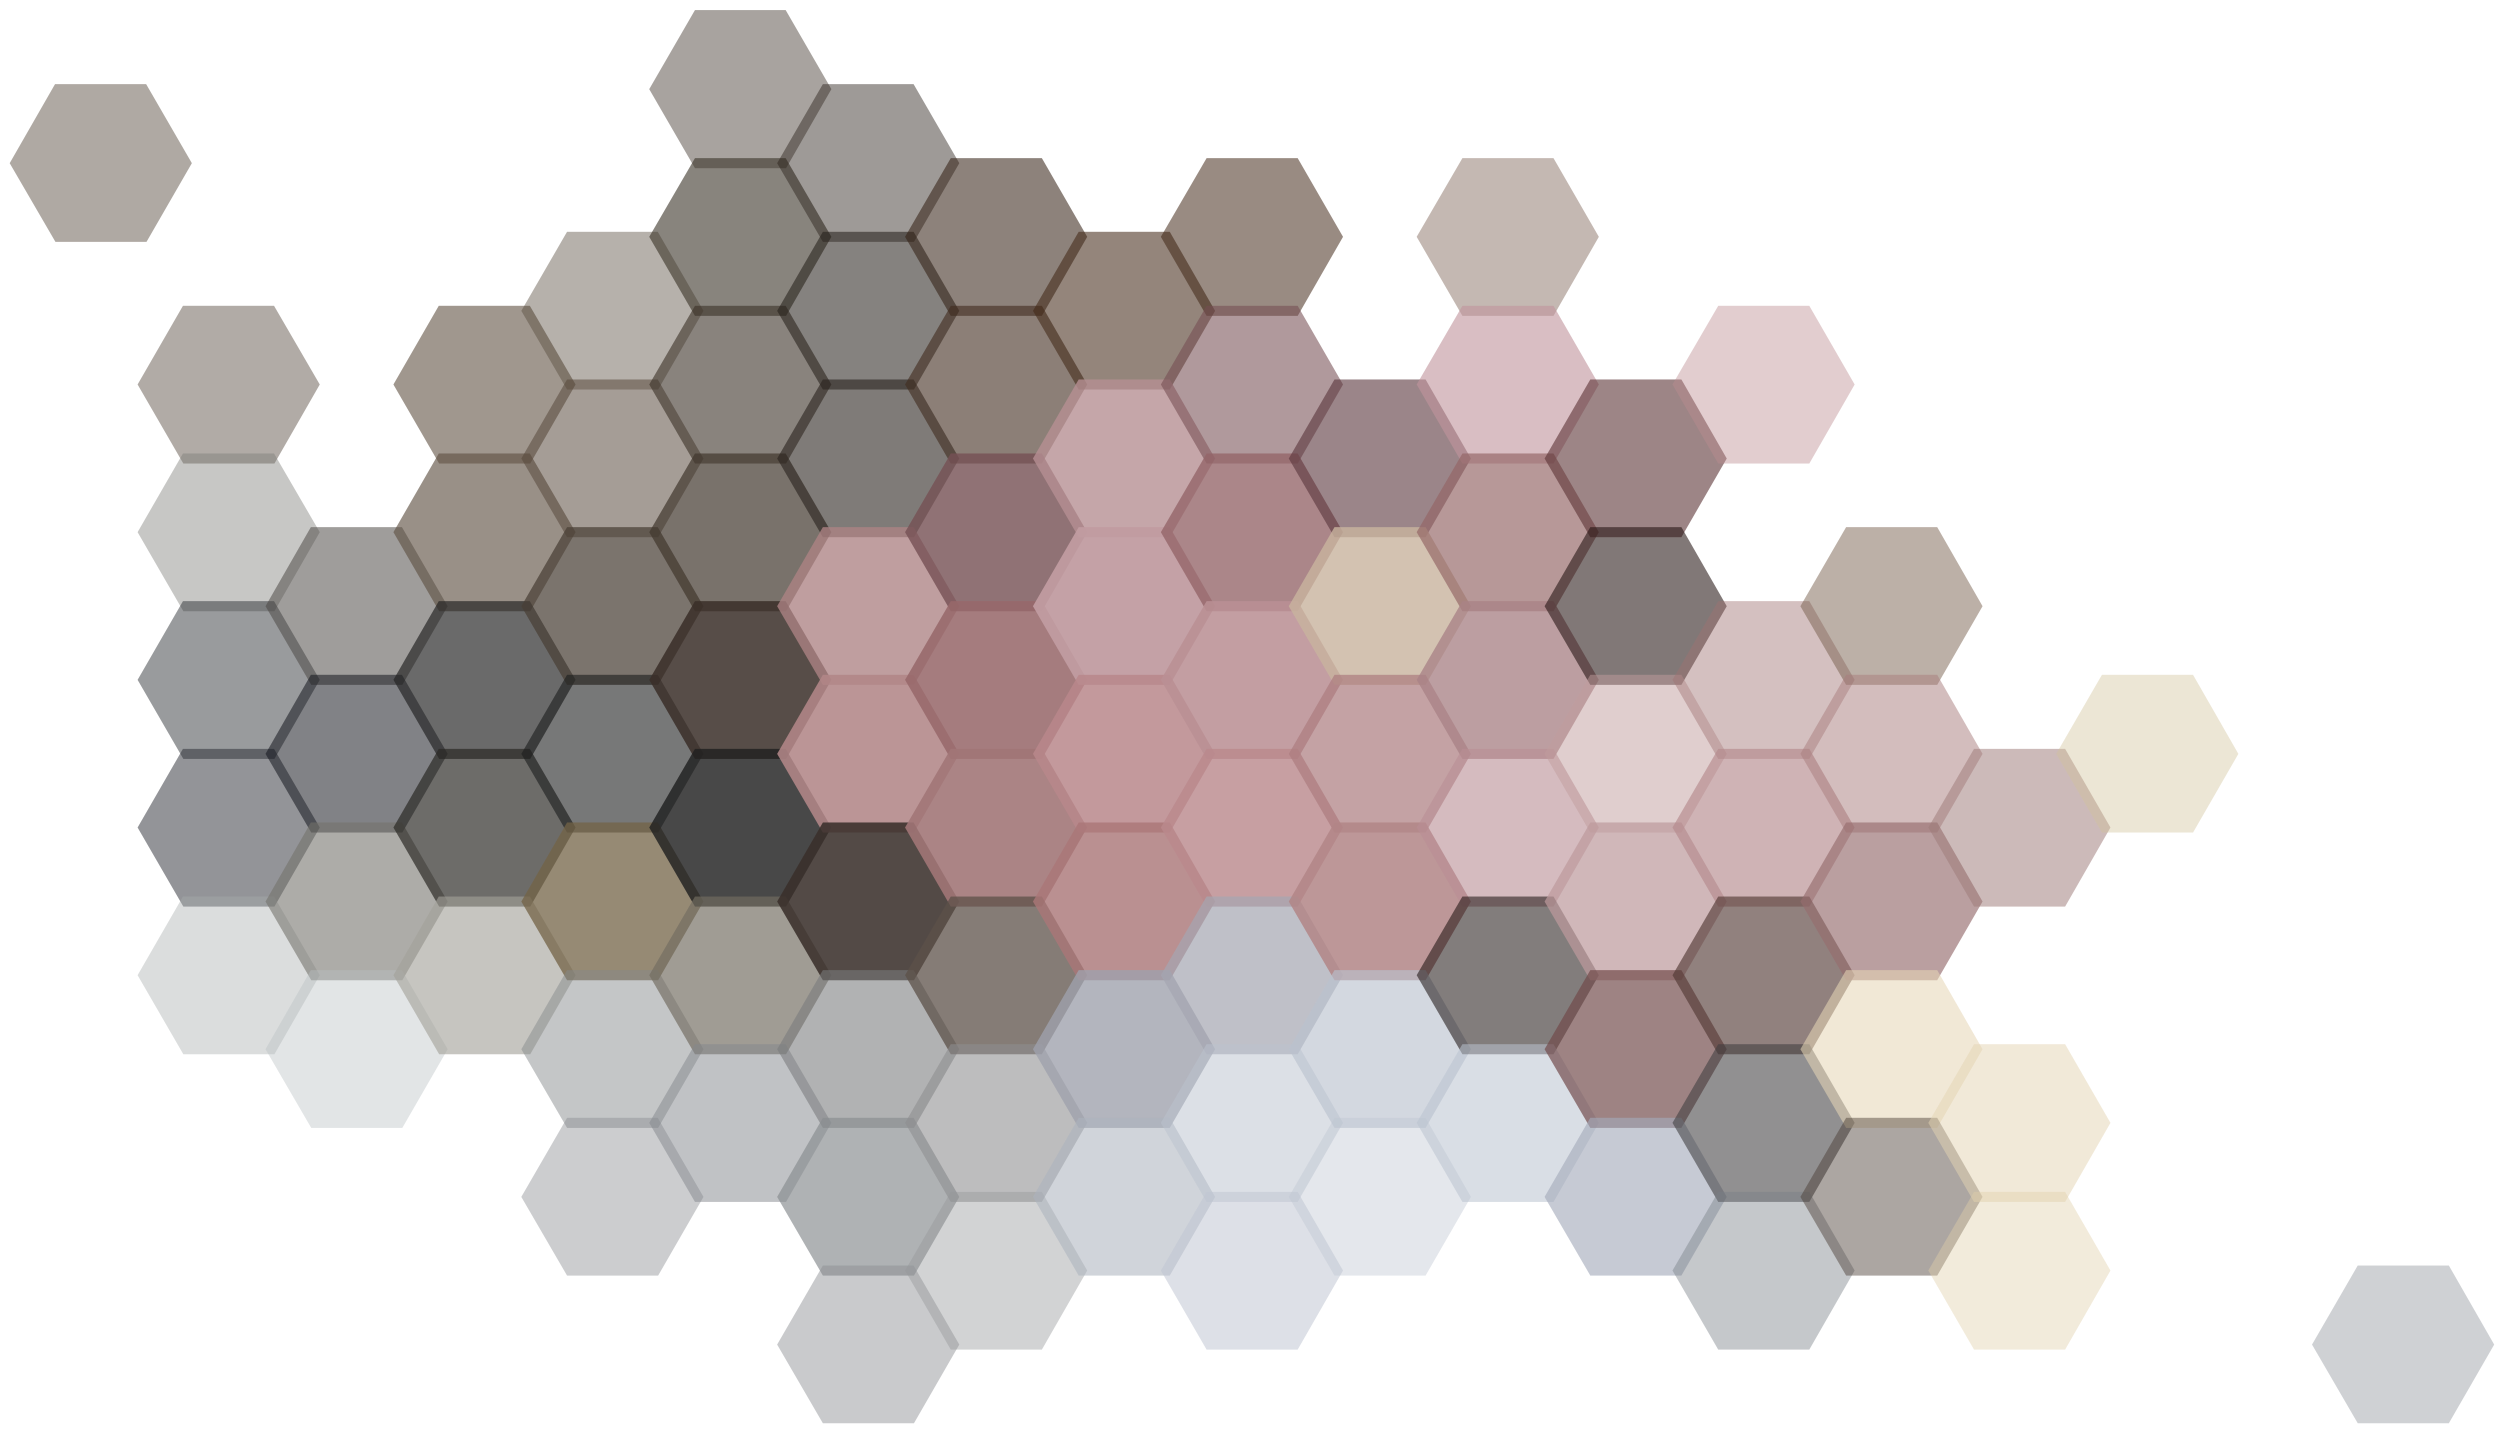
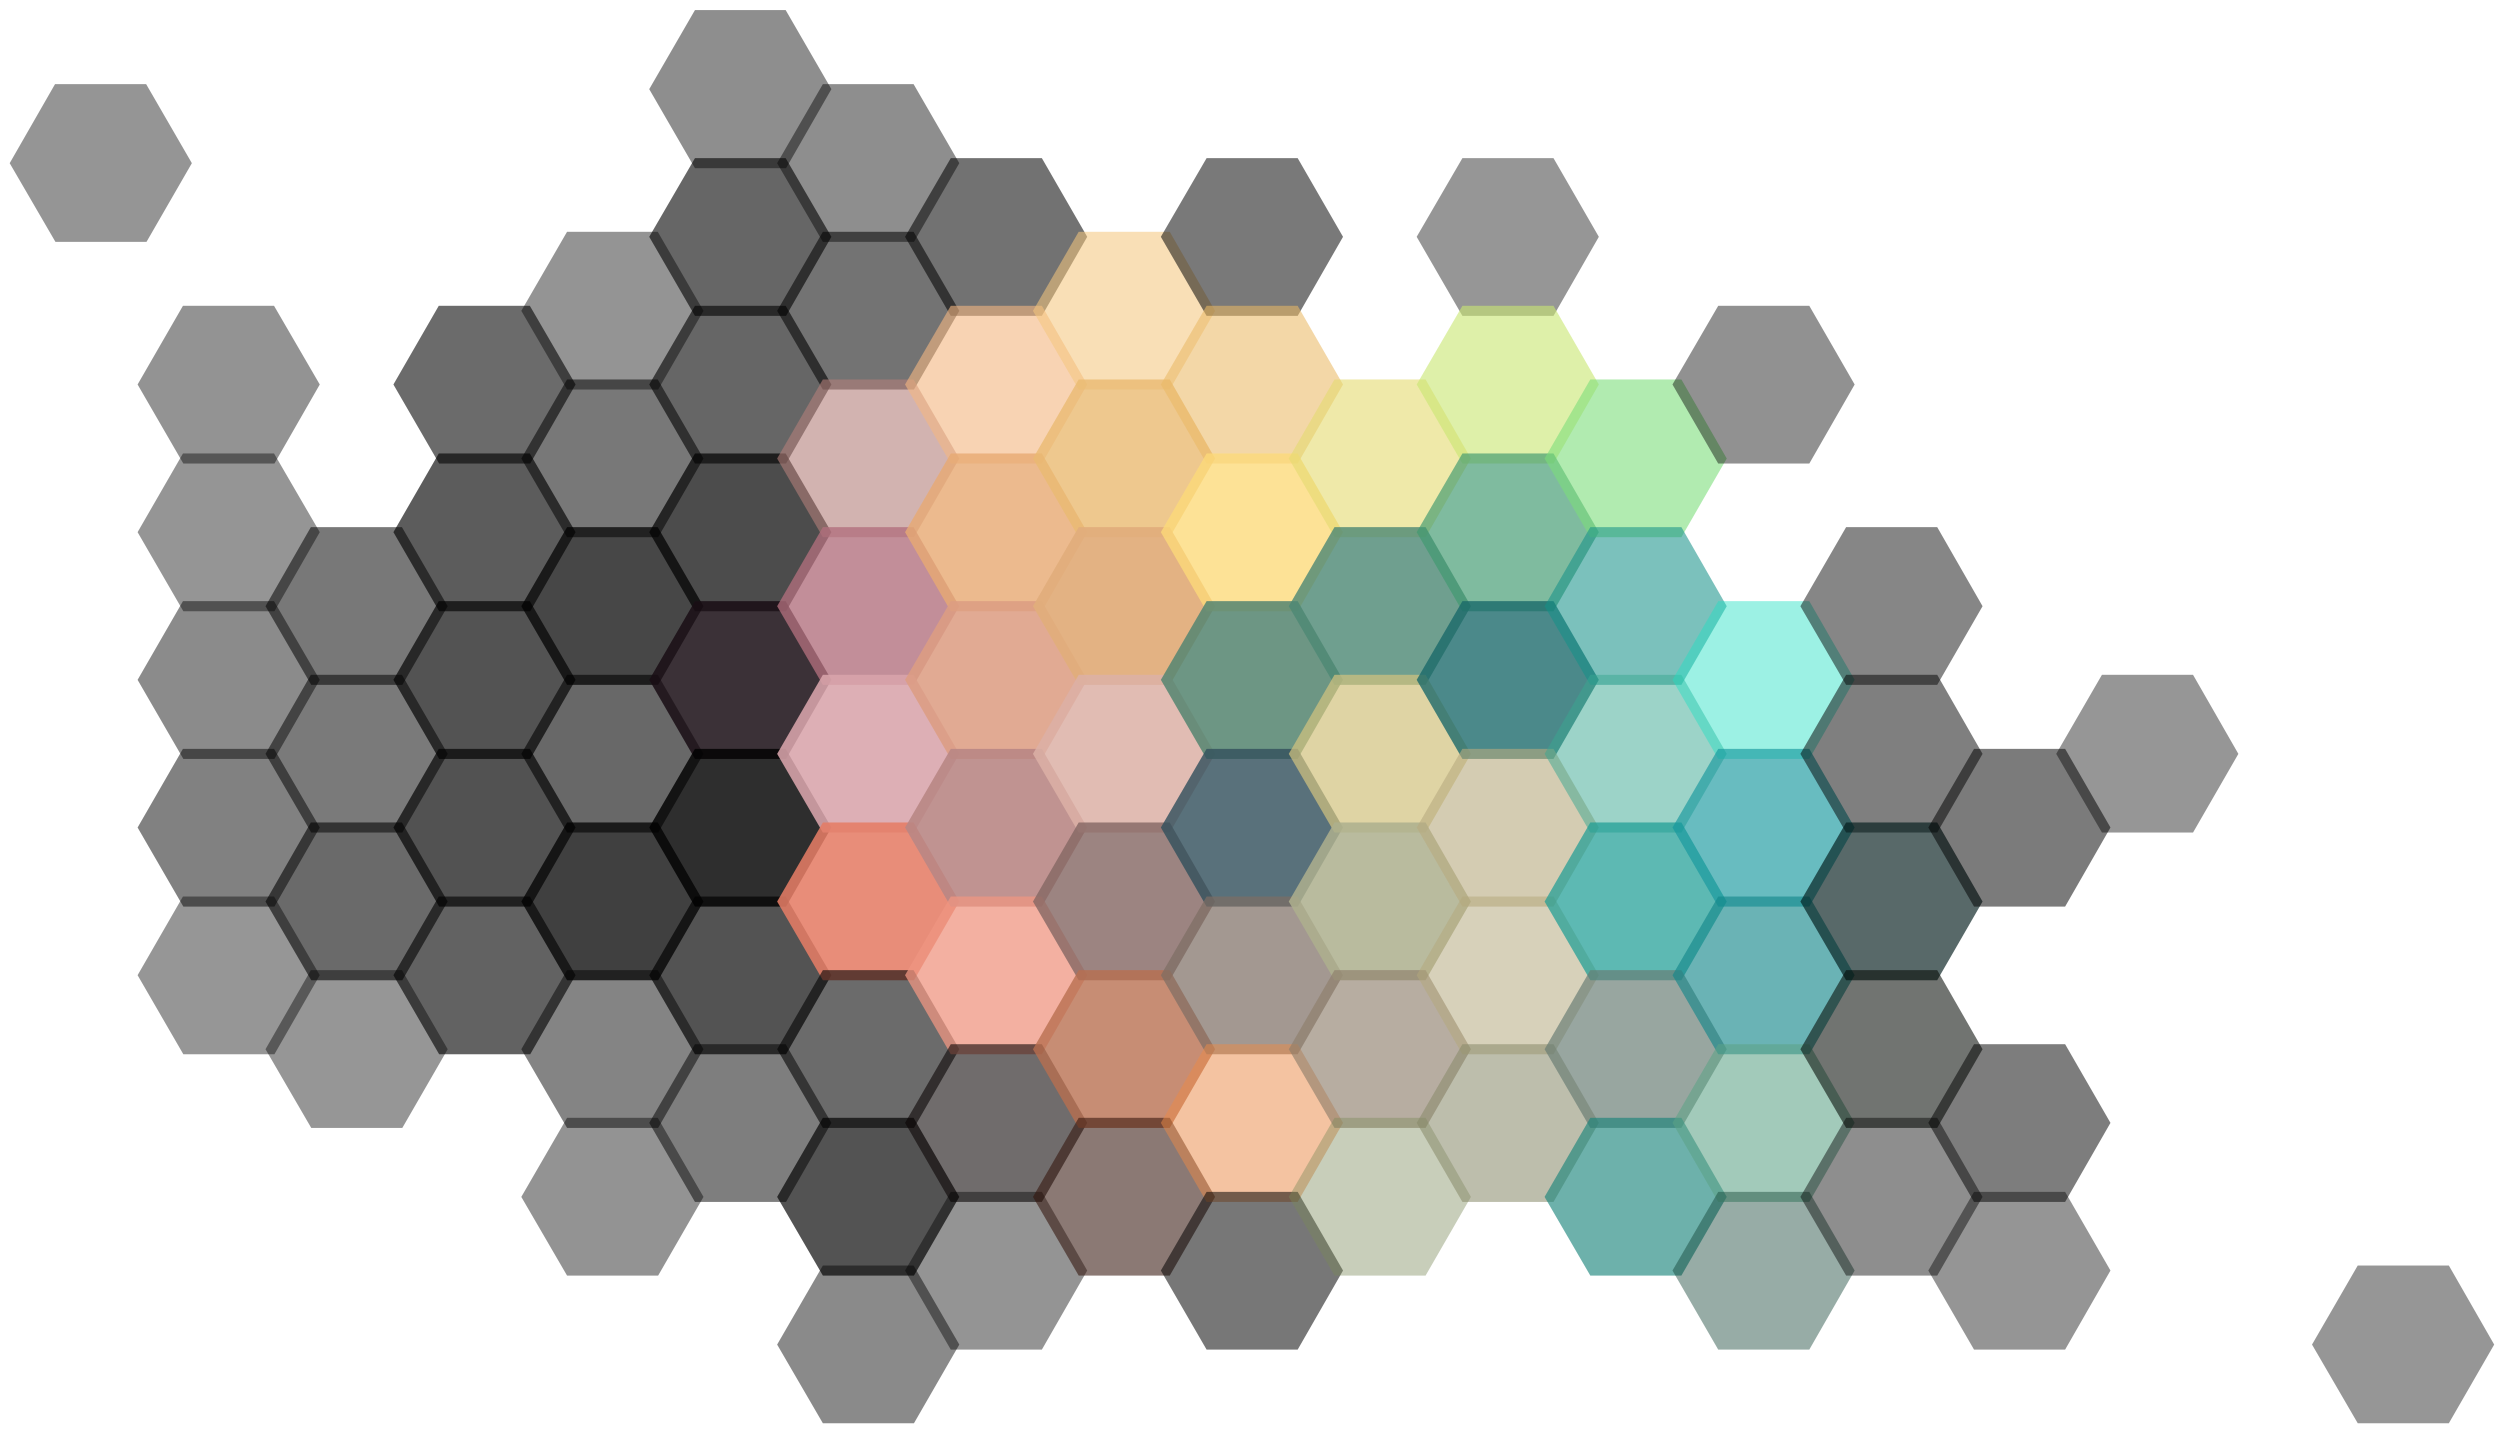
<svg xmlns="http://www.w3.org/2000/svg" viewBox="7 -23 645 369" width="645" height="369">
-   <polygon points="56.5,19.1 44.8,39.4 21.3,39.4 9.5,19.1 21.2,-1.3 44.7,-1.3" fill="rgb(63,48,34)" fill-opacity="0.416" />
-   <polygon points="89.5,76.2 77.8,96.6 54.3,96.6 42.5,76.2 54.2,55.9 77.7,55.9" fill="rgb(71,58,46)" fill-opacity="0.424" />
-   <polygon points="89.5,114.3 77.8,134.7 54.3,134.7 42.5,114.3 54.2,94.0 77.7,94.0" fill="rgb(120,121,115)" fill-opacity="0.416" />
-   <polygon points="89.5,152.4 77.8,172.8 54.3,172.8 42.5,152.4 54.2,132.1 77.7,132.1" fill="rgb(32,35,40)" fill-opacity="0.456" />
-   <polygon points="89.5,190.5 77.8,210.9 54.3,210.9 42.5,190.5 54.2,170.2 77.7,170.2" fill="rgb(37,40,47)" fill-opacity="0.493" />
-   <polygon points="89.5,228.6 77.8,249.0 54.3,249.0 42.5,228.6 54.2,208.3 77.7,208.3" fill="rgb(169,173,174)" fill-opacity="0.412" />
-   <polygon points="122.5,133.4 110.8,153.7 87.3,153.7 75.5,133.4 87.2,113.0 110.7,113.0" fill="rgb(74,70,66)" fill-opacity="0.531" />
-   <polygon points="122.5,171.5 110.8,191.8 87.3,191.8 75.5,171.5 87.2,151.1 110.7,151.1" fill="rgb(14,17,24)" fill-opacity="0.523" />
-   <polygon points="122.5,209.6 110.8,229.9 87.3,229.9 75.5,209.6 87.2,189.2 110.7,189.2" fill="rgb(115,113,107)" fill-opacity="0.585" />
-   <polygon points="122.5,247.7 110.8,268.0 87.3,268.0 75.5,247.7 87.2,227.3 110.7,227.3" fill="rgb(186,191,194)" fill-opacity="0.412" />
-   <polygon points="155.5,76.2 143.8,96.6 120.3,96.6 108.5,76.2 120.2,55.9 143.7,55.9" fill="rgb(92,76,61)" fill-opacity="0.582" />
-   <polygon points="155.5,114.3 143.8,134.7 120.3,134.7 108.5,114.3 120.2,94.0 143.7,94.0" fill="rgb(95,82,67)" fill-opacity="0.640" />
-   <polygon points="155.5,152.4 143.8,172.8 120.3,172.8 108.5,152.4 120.2,132.1 143.7,132.1" fill="rgb(35,35,35)" fill-opacity="0.673" />
-   <polygon points="155.5,190.5 143.8,210.9 120.3,210.9 108.5,190.5 120.2,170.2 143.7,170.2" fill="rgb(41,39,34)" fill-opacity="0.677" />
-   <polygon points="155.5,228.6 143.8,249.0 120.3,249.0 108.5,228.6 120.2,208.3 143.7,208.3" fill="rgb(163,161,153)" fill-opacity="0.615" />
-   <polygon points="188.5,57.2 176.8,77.5 153.3,77.5 141.5,57.2 153.3,36.8 176.7,36.8" fill="rgb(82,69,57)" fill-opacity="0.419" />
-   <polygon points="188.5,95.3 176.8,115.6 153.3,115.6 141.5,95.3 153.3,74.9 176.7,74.9" fill="rgb(85,71,58)" fill-opacity="0.529" />
-   <polygon points="188.5,133.4 176.8,153.7 153.3,153.7 141.5,133.4 153.3,113.0 176.7,113.0" fill="rgb(73,63,54)" fill-opacity="0.719" />
-   <polygon points="188.5,171.5 176.8,191.8 153.3,191.8 141.5,171.5 153.3,151.1 176.7,151.1" fill="rgb(26,27,28)" fill-opacity="0.593" />
-   <polygon points="188.5,209.6 176.8,229.9 153.3,229.9 141.5,209.6 153.3,189.2 176.7,189.2" fill="rgb(115,100,70)" fill-opacity="0.747" />
-   <polygon points="188.5,247.7 176.8,268.0 153.3,268.0 141.5,247.7 153.3,227.3 176.7,227.3" fill="rgb(133,137,139)" fill-opacity="0.482" />
-   <polygon points="188.5,285.8 176.8,306.1 153.3,306.1 141.5,285.8 153.3,265.4 176.7,265.4" fill="rgb(135,138,143)" fill-opacity="0.422" />
-   <polygon points="221.5,0.0 209.8,20.4 186.3,20.4 174.5,0.0 186.3,-20.4 209.7,-20.4" fill="rgb(59,49,39)" fill-opacity="0.443" />
-   <polygon points="221.5,38.1 209.8,58.5 186.3,58.5 174.5,38.1 186.3,17.8 209.7,17.8" fill="rgb(58,50,39)" fill-opacity="0.601" />
-   <polygon points="221.5,76.2 209.8,96.6 186.3,96.6 174.5,76.2 186.3,55.9 209.7,55.9" fill="rgb(59,49,39)" fill-opacity="0.598" />
-   <polygon points="221.5,114.3 209.8,134.7 186.3,134.7 174.5,114.3 186.3,94.0 209.7,94.0" fill="rgb(65,55,45)" fill-opacity="0.701" />
-   <polygon points="221.5,152.4 209.8,172.8 186.3,172.8 174.5,152.4 186.3,132.1 209.7,132.1" fill="rgb(58,46,40)" fill-opacity="0.849" />
-   <polygon points="221.5,190.5 209.8,210.9 186.3,210.9 174.5,190.5 186.3,170.2 209.7,170.2" fill="rgb(32,32,32)" fill-opacity="0.818" />
-   <polygon points="221.5,228.6 209.8,249.0 186.3,249.0 174.5,228.6 186.3,208.3 209.7,208.3" fill="rgb(114,109,97)" fill-opacity="0.674" />
-   <polygon points="221.5,266.7 209.8,287.1 186.3,287.1 174.5,266.7 186.3,246.4 209.7,246.4" fill="rgb(132,136,141)" fill-opacity="0.504" />
-   <polygon points="254.5,19.1 242.8,39.4 219.3,39.4 207.5,19.1 219.3,-1.3 242.7,-1.3" fill="rgb(36,29,21)" fill-opacity="0.445" />
-   <polygon points="254.5,57.2 242.8,77.5 219.3,77.5 207.5,57.2 219.3,36.8 242.7,36.8" fill="rgb(34,29,23)" fill-opacity="0.548" />
-   <polygon points="254.5,95.3 242.8,115.6 219.3,115.6 207.5,95.3 219.3,74.9 242.7,74.9" fill="rgb(39,33,27)" fill-opacity="0.591" />
-   <polygon points="254.5,133.4 242.8,153.7 219.3,153.7 207.5,133.4 219.3,113.0 242.7,113.0" fill="rgb(174,131,132)" fill-opacity="0.778" />
-   <polygon points="254.5,171.5 242.8,191.8 219.3,191.8 207.5,171.5 219.3,151.1 242.7,151.1" fill="rgb(178,134,136)" fill-opacity="0.878" />
-   <polygon points="254.5,209.6 242.8,229.9 219.3,229.9 207.5,209.6 219.3,189.2 242.7,189.2" fill="rgb(58,48,43)" fill-opacity="0.868" />
-   <polygon points="254.5,247.7 242.8,268.0 219.3,268.0 207.5,247.7 219.3,227.3 242.7,227.3" fill="rgb(121,122,124)" fill-opacity="0.582" />
-   <polygon points="254.5,285.8 242.8,306.1 219.3,306.1 207.5,285.8 219.3,265.4 242.7,265.4" fill="rgb(137,141,144)" fill-opacity="0.672" />
-   <polygon points="254.5,323.9 242.8,344.2 219.3,344.2 207.5,323.9 219.3,303.5 242.7,303.5" fill="rgb(138,139,143)" fill-opacity="0.460" />
-   <polygon points="287.5,38.1 275.8,58.5 252.3,58.5 240.5,38.1 252.3,17.8 275.8,17.8" fill="rgb(49,29,18)" fill-opacity="0.552" />
-   <polygon points="287.5,76.2 275.8,96.6 252.3,96.6 240.5,76.2 252.3,55.9 275.8,55.9" fill="rgb(65,43,30)" fill-opacity="0.603" />
-   <polygon points="287.5,114.3 275.8,134.7 252.3,134.7 240.5,114.3 252.3,94.0 275.8,94.0" fill="rgb(118,81,84)" fill-opacity="0.807" />
-   <polygon points="287.5,152.4 275.8,172.8 252.3,172.8 240.5,152.4 252.3,132.1 275.8,132.1" fill="rgb(151,104,107)" fill-opacity="0.865" />
-   <polygon points="287.5,190.5 275.8,210.9 252.3,210.9 240.5,190.5 252.3,170.2 275.8,170.2" fill="rgb(161,118,119)" fill-opacity="0.893" />
-   <polygon points="287.5,228.6 275.8,249.0 252.3,249.0 240.5,228.6 252.3,208.3 275.8,208.3" fill="rgb(93,81,73)" fill-opacity="0.747" />
-   <polygon points="287.5,266.7 275.8,287.1 252.3,287.1 240.5,266.7 252.3,246.4 275.8,246.4" fill="rgb(141,142,144)" fill-opacity="0.581" />
-   <polygon points="287.5,304.8 275.8,325.2 252.3,325.2 240.5,304.8 252.3,284.5 275.8,284.5" fill="rgb(149,150,152)" fill-opacity="0.421" />
-   <polygon points="320.5,57.2 308.8,77.5 285.3,77.5 273.5,57.2 285.3,36.8 308.8,36.8" fill="rgb(65,38,21)" fill-opacity="0.561" />
-   <polygon points="320.5,95.3 308.8,115.6 285.3,115.6 273.5,95.3 285.3,74.9 308.8,74.9" fill="rgb(182,144,148)" fill-opacity="0.794" />
-   <polygon points="320.5,133.4 308.8,153.7 285.3,153.7 273.5,133.4 285.3,113.0 308.8,113.0" fill="rgb(193,156,161)" fill-opacity="0.943" />
-   <polygon points="320.5,171.5 308.8,191.8 285.3,191.8 273.5,171.5 285.3,151.1 308.8,151.1" fill="rgb(185,136,139)" fill-opacity="0.849" />
-   <polygon points="320.5,209.6 308.8,229.9 285.3,229.9 273.5,209.6 285.3,189.2 308.8,189.2" fill="rgb(170,118,120)" fill-opacity="0.812" />
-   <polygon points="320.5,247.7 308.8,268.0 285.3,268.0 273.5,247.7 285.3,227.3 308.8,227.3" fill="rgb(159,162,173)" fill-opacity="0.787" />
-   <polygon points="320.5,285.8 308.8,306.1 285.3,306.1 273.5,285.8 285.3,265.4 308.8,265.4" fill="rgb(172,179,189)" fill-opacity="0.565" />
-   <polygon points="353.5,38.1 341.8,58.5 318.3,58.5 306.5,38.1 318.3,17.8 341.8,17.8" fill="rgb(61,35,18)" fill-opacity="0.524" />
-   <polygon points="353.5,76.2 341.8,96.6 318.3,96.6 306.5,76.2 318.3,55.9 341.8,55.9" fill="rgb(117,77,82)" fill-opacity="0.569" />
-   <polygon points="353.5,114.3 341.8,134.7 318.3,134.7 306.5,114.3 318.3,94.0 341.8,94.0" fill="rgb(147,100,104)" fill-opacity="0.780" />
-   <polygon points="353.5,152.4 341.8,172.8 318.3,172.8 306.5,152.4 318.3,132.1 341.8,132.1" fill="rgb(186,144,148)" fill-opacity="0.870" />
-   <polygon points="353.5,190.5 341.8,210.9 318.3,210.9 306.5,190.5 318.3,170.2 341.8,170.2" fill="rgb(186,137,140)" fill-opacity="0.812" />
-   <polygon points="353.5,228.6 341.8,249.0 318.3,249.0 306.5,228.6 318.3,208.3 341.8,208.3" fill="rgb(164,166,177)" fill-opacity="0.706" />
-   <polygon points="353.5,266.7 341.8,287.1 318.3,287.1 306.5,266.7 318.3,246.4 341.8,246.4" fill="rgb(186,194,207)" fill-opacity="0.510" />
-   <polygon points="353.5,304.8 341.8,325.2 318.3,325.2 306.5,304.8 318.3,284.5 341.8,284.5" fill="rgb(190,197,210)" fill-opacity="0.535" />
-   <polygon points="386.5,95.3 374.8,115.6 351.3,115.6 339.5,95.3 351.3,74.9 374.8,74.9" fill="rgb(88,53,59)" fill-opacity="0.600" />
-   <polygon points="386.5,133.4 374.8,153.7 351.3,153.7 339.5,133.4 351.3,113.0 374.8,113.0" fill="rgb(200,179,158)" fill-opacity="0.808" />
-   <polygon points="386.5,171.5 374.8,191.8 351.3,191.8 339.5,171.5 351.3,151.1 374.8,151.1" fill="rgb(172,125,127)" fill-opacity="0.708" />
-   <polygon points="386.5,209.6 374.8,229.9 351.3,229.9 339.5,209.6 351.3,189.2 374.8,189.2" fill="rgb(178,133,135)" fill-opacity="0.854" />
-   <polygon points="386.5,247.7 374.8,268.0 351.3,268.0 339.5,247.7 351.3,227.3 374.8,227.3" fill="rgb(186,194,207)" fill-opacity="0.630" />
-   <polygon points="386.5,285.8 374.8,306.1 351.3,306.1 339.5,285.8 351.3,265.4 374.8,265.4" fill="rgb(188,196,209)" fill-opacity="0.414" />
-   <polygon points="419.5,38.1 407.8,58.5 384.3,58.5 372.5,38.1 384.3,17.8 407.8,17.8" fill="rgb(113,83,70)" fill-opacity="0.411" />
-   <polygon points="419.5,76.2 407.8,96.6 384.3,96.6 372.5,76.2 384.3,55.9 407.8,55.9" fill="rgb(192,148,157)" fill-opacity="0.609" />
-   <polygon points="419.5,114.3 407.8,134.7 384.3,134.7 372.5,114.3 384.3,94.0 407.8,94.0" fill="rgb(147,101,101)" fill-opacity="0.666" />
-   <polygon points="419.5,152.4 407.8,172.8 384.3,172.8 372.5,152.4 384.3,132.1 407.8,132.1" fill="rgb(169,130,134)" fill-opacity="0.777" />
-   <polygon points="419.5,190.5 407.8,210.9 384.3,210.9 372.5,190.5 384.3,170.2 407.8,170.2" fill="rgb(184,142,149)" fill-opacity="0.601" />
-   <polygon points="419.5,228.6 407.8,249.0 384.3,249.0 372.5,228.6 384.3,208.3 407.8,208.3" fill="rgb(18,9,7)" fill-opacity="0.524" />
-   <polygon points="419.5,266.7 407.8,287.1 384.3,287.1 372.5,266.7 384.3,246.4 407.8,246.4" fill="rgb(187,195,208)" fill-opacity="0.547" />
-   <polygon points="452.5,95.3 440.8,115.6 417.3,115.6 405.5,95.3 417.3,74.9 440.8,74.9" fill="rgb(90,50,51)" fill-opacity="0.592" />
-   <polygon points="452.5,133.4 440.8,153.7 417.3,153.7 405.5,133.4 417.3,113.0 440.8,113.0" fill="rgb(32,15,13)" fill-opacity="0.560" />
-   <polygon points="452.5,171.5 440.8,191.8 417.3,191.8 405.5,171.5 417.3,151.1 440.8,151.1" fill="rgb(192,157,157)" fill-opacity="0.499" />
-   <polygon points="452.5,209.6 440.8,229.9 417.3,229.9 405.5,209.6 417.3,189.2 440.8,189.2" fill="rgb(189,153,156)" fill-opacity="0.710" />
-   <polygon points="452.5,247.7 440.8,268.0 417.3,268.0 405.5,247.7 417.3,227.3 440.8,227.3" fill="rgb(113,73,73)" fill-opacity="0.678" />
-   <polygon points="452.5,285.8 440.8,306.1 417.3,306.1 405.5,285.8 417.3,265.4 440.8,265.4" fill="rgb(164,171,187)" fill-opacity="0.623" />
-   <polygon points="485.5,76.2 473.8,96.6 450.3,96.6 438.5,76.2 450.3,55.9 473.8,55.9" fill="rgb(187,139,145)" fill-opacity="0.432" />
-   <polygon points="485.5,152.4 473.8,172.8 450.3,172.8 438.5,152.4 450.3,132.1 473.8,132.1" fill="rgb(158,114,113)" fill-opacity="0.445" />
-   <polygon points="485.5,190.5 473.8,210.9 450.3,210.9 438.5,190.5 450.3,170.2 473.8,170.2" fill="rgb(180,137,139)" fill-opacity="0.639" />
-   <polygon points="485.5,228.6 473.8,249.0 450.3,249.0 438.5,228.6 450.3,208.3 473.8,208.3" fill="rgb(81,55,50)" fill-opacity="0.626" />
-   <polygon points="485.5,266.7 473.8,287.1 450.3,287.1 438.5,266.7 450.3,246.4 473.8,246.4" fill="rgb(62,60,62)" fill-opacity="0.570" />
-   <polygon points="485.5,304.8 473.8,325.2 450.3,325.2 438.5,304.8 450.3,284.5 473.8,284.5" fill="rgb(119,127,134)" fill-opacity="0.427" />
-   <polygon points="518.5,133.4 506.8,153.7 483.3,153.7 471.5,133.4 483.3,113.0 506.8,113.0" fill="rgb(114,90,71)" fill-opacity="0.474" />
-   <polygon points="518.5,171.5 506.8,191.8 483.3,191.8 471.5,171.5 483.3,151.1 506.8,151.1" fill="rgb(167,124,124)" fill-opacity="0.502" />
-   <polygon points="518.5,209.6 506.8,229.9 483.3,229.9 471.5,209.6 483.3,189.2 506.8,189.2" fill="rgb(150,109,110)" fill-opacity="0.653" />
-   <polygon points="518.5,247.7 506.8,268.0 483.3,268.0 471.5,247.7 483.3,227.3 506.8,227.3" fill="rgb(230,214,181)" fill-opacity="0.562" />
-   <polygon points="518.5,285.8 506.8,306.1 483.3,306.1 471.5,285.8 483.3,265.4 506.8,265.4" fill="rgb(68,56,46)" fill-opacity="0.443" />
-   <polygon points="551.5,190.5 539.8,210.9 516.3,210.9 504.5,190.5 516.3,170.2 539.8,170.2" fill="rgb(157,122,121)" fill-opacity="0.516" />
-   <polygon points="551.5,266.7 539.8,287.1 516.3,287.1 504.5,266.7 516.3,246.4 539.8,246.4" fill="rgb(229,213,180)" fill-opacity="0.508" />
-   <polygon points="551.5,304.8 539.8,325.2 516.3,325.2 504.5,304.8 516.3,284.5 539.8,284.5" fill="rgb(224,206,168)" fill-opacity="0.416" />
-   <polygon points="584.5,171.5 572.8,191.8 549.3,191.8 537.5,171.5 549.3,151.1 572.8,151.1" fill="rgb(210,195,153)" fill-opacity="0.411" />
-   <polygon points="650.5,323.9 638.8,344.2 615.3,344.2 603.5,323.9 615.3,303.5 638.8,303.5" fill="rgb(138,145,152)" fill-opacity="0.412" />
+   <polygon points="56.5,19.1 44.8,39.4 21.3,39.4 9.5,19.1 21.2,-1.3 44.7,-1.3" fill="rgb(0,0,0)" fill-opacity="0.416" />
+   <polygon points="89.5,76.2 77.8,96.6 54.3,96.6 42.5,76.2 54.2,55.9 77.7,55.9" fill="rgb(0,0,0)" fill-opacity="0.424" />
+   <polygon points="89.5,114.3 77.8,134.7 54.3,134.7 42.5,114.3 54.2,94.0 77.7,94.0" fill="rgb(0,0,0)" fill-opacity="0.416" />
+   <polygon points="89.5,152.4 77.8,172.8 54.3,172.8 42.5,152.4 54.2,132.1 77.7,132.1" fill="rgb(0,0,0)" fill-opacity="0.456" />
+   <polygon points="89.5,190.5 77.8,210.9 54.3,210.9 42.5,190.5 54.2,170.2 77.7,170.2" fill="rgb(0,0,0)" fill-opacity="0.493" />
+   <polygon points="89.5,228.6 77.8,249.0 54.3,249.0 42.5,228.6 54.2,208.3 77.7,208.3" fill="rgb(0,0,0)" fill-opacity="0.412" />
+   <polygon points="122.5,133.4 110.8,153.7 87.3,153.7 75.5,133.4 87.2,113.0 110.7,113.0" fill="rgb(0,0,0)" fill-opacity="0.531" />
+   <polygon points="122.5,171.5 110.8,191.8 87.3,191.8 75.5,171.5 87.2,151.1 110.7,151.1" fill="rgb(0,0,0)" fill-opacity="0.523" />
+   <polygon points="122.5,209.6 110.8,229.9 87.3,229.9 75.5,209.6 87.2,189.2 110.7,189.2" fill="rgb(0,0,0)" fill-opacity="0.585" />
+   <polygon points="122.5,247.7 110.8,268.0 87.3,268.0 75.5,247.7 87.2,227.3 110.7,227.3" fill="rgb(0,0,0)" fill-opacity="0.412" />
+   <polygon points="155.5,76.2 143.8,96.6 120.3,96.6 108.5,76.2 120.2,55.9 143.7,55.9" fill="rgb(0,0,0)" fill-opacity="0.582" />
+   <polygon points="155.5,114.3 143.8,134.7 120.3,134.7 108.5,114.3 120.2,94.0 143.7,94.0" fill="rgb(0,0,0)" fill-opacity="0.640" />
+   <polygon points="155.5,152.4 143.8,172.8 120.3,172.8 108.5,152.4 120.2,132.1 143.7,132.1" fill="rgb(0,0,0)" fill-opacity="0.673" />
+   <polygon points="155.5,190.5 143.8,210.9 120.3,210.9 108.5,190.5 120.2,170.2 143.7,170.2" fill="rgb(0,0,0)" fill-opacity="0.677" />
+   <polygon points="155.5,228.6 143.8,249.0 120.3,249.0 108.5,228.6 120.2,208.3 143.7,208.3" fill="rgb(0,0,0)" fill-opacity="0.615" />
+   <polygon points="188.5,57.2 176.8,77.5 153.3,77.5 141.5,57.2 153.3,36.8 176.7,36.8" fill="rgb(0,0,0)" fill-opacity="0.419" />
+   <polygon points="188.5,95.3 176.8,115.6 153.3,115.6 141.5,95.3 153.3,74.9 176.7,74.9" fill="rgb(0,0,0)" fill-opacity="0.529" />
+   <polygon points="188.5,133.4 176.8,153.7 153.3,153.7 141.5,133.4 153.3,113.0 176.7,113.0" fill="rgb(0,0,0)" fill-opacity="0.719" />
+   <polygon points="188.5,171.5 176.8,191.8 153.3,191.8 141.5,171.5 153.3,151.1 176.7,151.1" fill="rgb(0,0,0)" fill-opacity="0.593" />
+   <polygon points="188.5,209.6 176.8,229.9 153.3,229.9 141.5,209.6 153.3,189.2 176.7,189.2" fill="rgb(0,0,0)" fill-opacity="0.747" />
+   <polygon points="188.5,247.7 176.8,268.0 153.3,268.0 141.5,247.7 153.3,227.3 176.7,227.3" fill="rgb(0,0,0)" fill-opacity="0.482" />
+   <polygon points="188.5,285.8 176.8,306.1 153.3,306.1 141.5,285.8 153.3,265.4 176.7,265.4" fill="rgb(0,0,0)" fill-opacity="0.422" />
+   <polygon points="221.5,0.0 209.8,20.4 186.3,20.4 174.5,0.0 186.3,-20.4 209.7,-20.4" fill="rgb(0,0,0)" fill-opacity="0.443" />
+   <polygon points="221.5,38.1 209.8,58.5 186.3,58.5 174.5,38.1 186.3,17.8 209.7,17.8" fill="rgb(0,0,0)" fill-opacity="0.601" />
+   <polygon points="221.5,76.2 209.8,96.6 186.3,96.6 174.5,76.2 186.3,55.9 209.7,55.9" fill="rgb(0,0,0)" fill-opacity="0.598" />
+   <polygon points="221.5,114.3 209.8,134.7 186.3,134.7 174.5,114.3 186.3,94.0 209.7,94.0" fill="rgb(0,0,0)" fill-opacity="0.701" />
+   <polygon points="221.5,152.4 209.8,172.8 186.3,172.8 174.5,152.4 186.3,132.1 209.7,132.1" fill="rgb(25,14,20)" fill-opacity="0.849" />
+   <polygon points="221.5,190.5 209.8,210.9 186.3,210.9 174.5,190.5 186.3,170.2 209.7,170.2" fill="rgb(0,0,0)" fill-opacity="0.818" />
+   <polygon points="221.5,228.6 209.8,249.0 186.3,249.0 174.5,228.6 186.3,208.3 209.7,208.3" fill="rgb(0,0,0)" fill-opacity="0.674" />
+   <polygon points="221.5,266.7 209.8,287.1 186.3,287.1 174.5,266.7 186.3,246.4 209.7,246.4" fill="rgb(0,0,0)" fill-opacity="0.504" />
+   <polygon points="254.5,19.1 242.8,39.4 219.3,39.4 207.5,19.1 219.3,-1.3 242.7,-1.3" fill="rgb(0,0,0)" fill-opacity="0.445" />
+   <polygon points="254.5,57.2 242.8,77.5 219.3,77.5 207.5,57.2 219.3,36.8 242.7,36.8" fill="rgb(0,0,0)" fill-opacity="0.548" />
+   <polygon points="254.5,95.3 242.8,115.6 219.3,115.6 207.5,95.3 219.3,74.9 242.7,74.9" fill="rgb(179,128,122)" fill-opacity="0.591" />
+   <polygon points="254.5,133.4 242.8,153.7 219.3,153.7 207.5,133.4 219.3,113.0 242.7,113.0" fill="rgb(177,111,125)" fill-opacity="0.778" />
+   <polygon points="254.5,171.5 242.8,191.8 219.3,191.8 207.5,171.5 219.3,151.1 242.7,151.1" fill="rgb(216,164,171)" fill-opacity="0.878" />
+   <polygon points="254.5,209.6 242.8,229.9 219.3,229.9 207.5,209.6 219.3,189.2 242.7,189.2" fill="rgb(229,125,101)" fill-opacity="0.868" />
+   <polygon points="254.5,247.7 242.8,268.0 219.3,268.0 207.5,247.7 219.3,227.3 242.7,227.3" fill="rgb(0,0,0)" fill-opacity="0.582" />
+   <polygon points="254.5,285.8 242.8,306.1 219.3,306.1 207.5,285.8 219.3,265.4 242.7,265.4" fill="rgb(0,0,0)" fill-opacity="0.672" />
+   <polygon points="254.5,323.9 242.8,344.2 219.3,344.2 207.5,323.9 219.3,303.5 242.7,303.5" fill="rgb(0,0,0)" fill-opacity="0.460" />
+   <polygon points="287.5,38.1 275.8,58.5 252.3,58.5 240.5,38.1 252.3,17.8 275.8,17.8" fill="rgb(0,0,0)" fill-opacity="0.552" />
+   <polygon points="287.5,76.2 275.8,96.6 252.3,96.6 240.5,76.2 252.3,55.9 275.8,55.9" fill="rgb(243,182,129)" fill-opacity="0.603" />
+   <polygon points="287.5,114.3 275.8,134.7 252.3,134.7 240.5,114.3 252.3,94.0 275.8,94.0" fill="rgb(231,170,115)" fill-opacity="0.807" />
+   <polygon points="287.5,152.4 275.8,172.8 252.3,172.8 240.5,152.4 252.3,132.1 275.8,132.1" fill="rgb(221,157,131)" fill-opacity="0.865" />
+   <polygon points="287.5,190.5 275.8,210.9 252.3,210.9 240.5,190.5 252.3,170.2 275.8,170.2" fill="rgb(185,134,132)" fill-opacity="0.893" />
+   <polygon points="287.5,228.6 275.8,249.0 252.3,249.0 240.5,228.6 252.3,208.3 275.8,208.3" fill="rgb(239,150,130)" fill-opacity="0.747" />
+   <polygon points="287.5,266.7 275.8,287.1 252.3,287.1 240.5,266.7 252.3,246.4 275.8,246.4" fill="rgb(9,3,3)" fill-opacity="0.581" />
+   <polygon points="287.5,304.8 275.8,325.2 252.3,325.2 240.5,304.8 252.3,284.5 275.8,284.5" fill="rgb(0,0,0)" fill-opacity="0.421" />
+   <polygon points="320.5,57.2 308.8,77.5 285.3,77.5 273.5,57.2 285.3,36.8 308.8,36.8" fill="rgb(244,198,125)" fill-opacity="0.561" />
+   <polygon points="320.5,95.3 308.8,115.6 285.3,115.6 273.5,95.3 285.3,74.9 308.8,74.9" fill="rgb(234,186,114)" fill-opacity="0.794" />
+   <polygon points="320.5,133.4 308.8,153.7 285.3,153.7 273.5,133.4 285.3,113.0 308.8,113.0" fill="rgb(226,174,124)" fill-opacity="0.943" />
+   <polygon points="320.5,171.5 308.8,191.8 285.3,191.8 273.5,171.5 285.3,151.1 308.8,151.1" fill="rgb(220,176,166)" fill-opacity="0.849" />
+   <polygon points="320.5,209.6 308.8,229.9 285.3,229.9 273.5,209.6 285.3,189.2 308.8,189.2" fill="rgb(133,104,100)" fill-opacity="0.812" />
+   <polygon points="320.5,247.7 308.8,268.0 285.3,268.0 273.5,247.7 285.3,227.3 308.8,227.3" fill="rgb(184,111,79)" fill-opacity="0.787" />
+   <polygon points="320.5,285.8 308.8,306.1 285.3,306.1 273.5,285.8 285.3,265.4 308.8,265.4" fill="rgb(51,18,9)" fill-opacity="0.565" />
+   <polygon points="353.5,38.1 341.8,58.5 318.3,58.5 306.5,38.1 318.3,17.8 341.8,17.8" fill="rgb(0,0,0)" fill-opacity="0.524" />
+   <polygon points="353.5,76.2 341.8,96.6 318.3,96.6 306.5,76.2 318.3,55.9 341.8,55.9" fill="rgb(233,185,100)" fill-opacity="0.569" />
+   <polygon points="353.5,114.3 341.8,134.7 318.3,134.7 306.5,114.3 318.3,94.0 341.8,94.0" fill="rgb(252,218,121)" fill-opacity="0.780" />
+   <polygon points="353.5,152.4 341.8,172.8 318.3,172.8 306.5,152.4 318.3,132.1 341.8,132.1" fill="rgb(88,134,114)" fill-opacity="0.870" />
+   <polygon points="353.5,190.5 341.8,210.9 318.3,210.9 306.5,190.5 318.3,170.2 341.8,170.2" fill="rgb(51,80,93)" fill-opacity="0.812" />
+   <polygon points="353.5,228.6 341.8,249.0 318.3,249.0 306.5,228.6 318.3,208.3 341.8,208.3" fill="rgb(125,110,99)" fill-opacity="0.706" />
+   <polygon points="353.5,266.7 341.8,287.1 318.3,287.1 306.5,266.7 318.3,246.4 341.8,246.4" fill="rgb(234,137,72)" fill-opacity="0.510" />
+   <polygon points="353.5,304.8 341.8,325.2 318.3,325.2 306.5,304.8 318.3,284.5 341.8,284.5" fill="rgb(0,0,0)" fill-opacity="0.535" />
+   <polygon points="386.5,95.3 374.8,115.6 351.3,115.6 339.5,95.3 351.3,74.9 374.8,74.9" fill="rgb(229,219,112)" fill-opacity="0.600" />
+   <polygon points="386.5,133.4 374.8,153.7 351.3,153.7 339.5,133.4 351.3,113.0 374.8,113.0" fill="rgb(77,136,116)" fill-opacity="0.808" />
+   <polygon points="386.5,171.5 374.8,191.8 351.3,191.8 339.5,171.5 351.3,151.1 374.8,151.1" fill="rgb(211,195,127)" fill-opacity="0.708" />
+   <polygon points="386.5,209.6 374.8,229.9 351.3,229.9 339.5,209.6 351.3,189.2 374.8,189.2" fill="rgb(173,176,142)" fill-opacity="0.854" />
+   <polygon points="386.5,247.7 374.8,268.0 351.3,268.0 339.5,247.7 351.3,227.3 374.8,227.3" fill="rgb(142,125,107)" fill-opacity="0.630" />
+   <polygon points="386.5,285.8 374.8,306.1 351.3,306.1 339.5,285.8 351.3,265.4 374.8,265.4" fill="rgb(121,136,89)" fill-opacity="0.414" />
+   <polygon points="419.5,38.1 407.8,58.5 384.3,58.5 372.5,38.1 384.3,17.8 407.8,17.8" fill="rgb(0,0,0)" fill-opacity="0.411" />
+   <polygon points="419.5,76.2 407.8,96.6 384.3,96.6 372.5,76.2 384.3,55.9 407.8,55.9" fill="rgb(200,230,113)" fill-opacity="0.609" />
+   <polygon points="419.5,114.3 407.8,134.7 384.3,134.7 372.5,114.3 384.3,94.0 407.8,94.0" fill="rgb(63,153,112)" fill-opacity="0.666" />
+   <polygon points="419.5,152.4 407.8,172.8 384.3,172.8 372.5,152.4 384.3,132.1 407.8,132.1" fill="rgb(24,103,104)" fill-opacity="0.777" />
+   <polygon points="419.5,190.5 407.8,210.9 384.3,210.9 372.5,190.5 384.3,170.2 407.8,170.2" fill="rgb(183,170,126)" fill-opacity="0.601" />
+   <polygon points="419.5,228.6 407.8,249.0 384.3,249.0 372.5,228.6 384.3,208.3 407.8,208.3" fill="rgb(180,168,124)" fill-opacity="0.524" />
+   <polygon points="419.5,266.7 407.8,287.1 384.3,287.1 372.5,266.7 384.3,246.4 407.8,246.4" fill="rgb(136,137,105)" fill-opacity="0.547" />
+   <polygon points="452.5,95.3 440.8,115.6 417.3,115.6 405.5,95.3 417.3,74.9 440.8,74.9" fill="rgb(124,221,122)" fill-opacity="0.592" />
+   <polygon points="452.5,133.4 440.8,153.7 417.3,153.7 405.5,133.4 417.3,113.0 440.8,113.0" fill="rgb(20,145,136)" fill-opacity="0.560" />
+   <polygon points="452.5,171.5 440.8,191.8 417.3,191.8 405.5,171.5 417.3,151.1 440.8,151.1" fill="rgb(56,166,145)" fill-opacity="0.499" />
+   <polygon points="452.5,209.6 440.8,229.9 417.3,229.9 405.5,209.6 417.3,189.2 440.8,189.2" fill="rgb(27,157,148)" fill-opacity="0.710" />
+   <polygon points="452.5,247.7 440.8,268.0 417.3,268.0 405.5,247.7 417.3,227.3 440.8,227.3" fill="rgb(104,124,115)" fill-opacity="0.678" />
+   <polygon points="452.5,285.8 440.8,306.1 417.3,306.1 405.5,285.8 417.3,265.4 440.8,265.4" fill="rgb(21,130,121)" fill-opacity="0.623" />
+   <polygon points="485.5,76.2 473.8,96.6 450.3,96.6 438.5,76.2 450.3,55.9 473.8,55.9" fill="rgb(0,0,0)" fill-opacity="0.432" />
+   <polygon points="485.5,152.4 473.8,172.8 450.3,172.8 438.5,152.4 450.3,132.1 473.8,132.1" fill="rgb(32,223,194)" fill-opacity="0.445" />
+   <polygon points="485.5,190.5 473.8,210.9 450.3,210.9 438.5,190.5 450.3,170.2 473.8,170.2" fill="rgb(20,151,157)" fill-opacity="0.639" />
+   <polygon points="485.5,228.6 473.8,249.0 450.3,249.0 438.5,228.6 450.3,208.3 473.8,208.3" fill="rgb(19,134,138)" fill-opacity="0.626" />
+   <polygon points="485.5,266.7 473.8,287.1 450.3,287.1 438.5,266.7 450.3,246.4 473.8,246.4" fill="rgb(91,161,134)" fill-opacity="0.570" />
+   <polygon points="485.5,304.8 473.8,325.2 450.3,325.2 438.5,304.8 450.3,284.5 473.8,284.5" fill="rgb(12,62,47)" fill-opacity="0.427" />
+   <polygon points="518.5,133.4 506.8,153.7 483.3,153.7 471.5,133.4 483.3,113.0 506.8,113.0" fill="rgb(0,0,0)" fill-opacity="0.474" />
+   <polygon points="518.5,171.5 506.8,191.8 483.3,191.8 471.5,171.5 483.3,151.1 506.8,151.1" fill="rgb(0,0,0)" fill-opacity="0.502" />
+   <polygon points="518.5,209.6 506.8,229.9 483.3,229.9 471.5,209.6 483.3,189.2 506.8,189.2" fill="rgb(0,27,27)" fill-opacity="0.653" />
+   <polygon points="518.5,247.7 506.8,268.0 483.3,268.0 471.5,247.7 483.3,227.3 506.8,227.3" fill="rgb(3,8,3)" fill-opacity="0.562" />
+   <polygon points="518.5,285.8 506.8,306.1 483.3,306.1 471.5,285.8 483.3,265.4 506.8,265.4" fill="rgb(0,0,0)" fill-opacity="0.443" />
+   <polygon points="551.5,190.5 539.8,210.9 516.3,210.9 504.5,190.5 516.3,170.2 539.8,170.2" fill="rgb(0,0,0)" fill-opacity="0.516" />
+   <polygon points="551.5,266.7 539.8,287.1 516.3,287.1 504.5,266.7 516.3,246.4 539.8,246.4" fill="rgb(0,0,0)" fill-opacity="0.508" />
+   <polygon points="551.5,304.8 539.8,325.2 516.3,325.2 504.5,304.8 516.3,284.5 539.8,284.5" fill="rgb(0,0,0)" fill-opacity="0.416" />
+   <polygon points="584.5,171.5 572.8,191.8 549.3,191.8 537.5,171.5 549.3,151.1 572.8,151.1" fill="rgb(0,0,0)" fill-opacity="0.411" />
+   <polygon points="650.5,323.9 638.8,344.2 615.3,344.2 603.5,323.9 615.3,303.5 638.8,303.5" fill="rgb(0,0,0)" fill-opacity="0.412" />
</svg>
